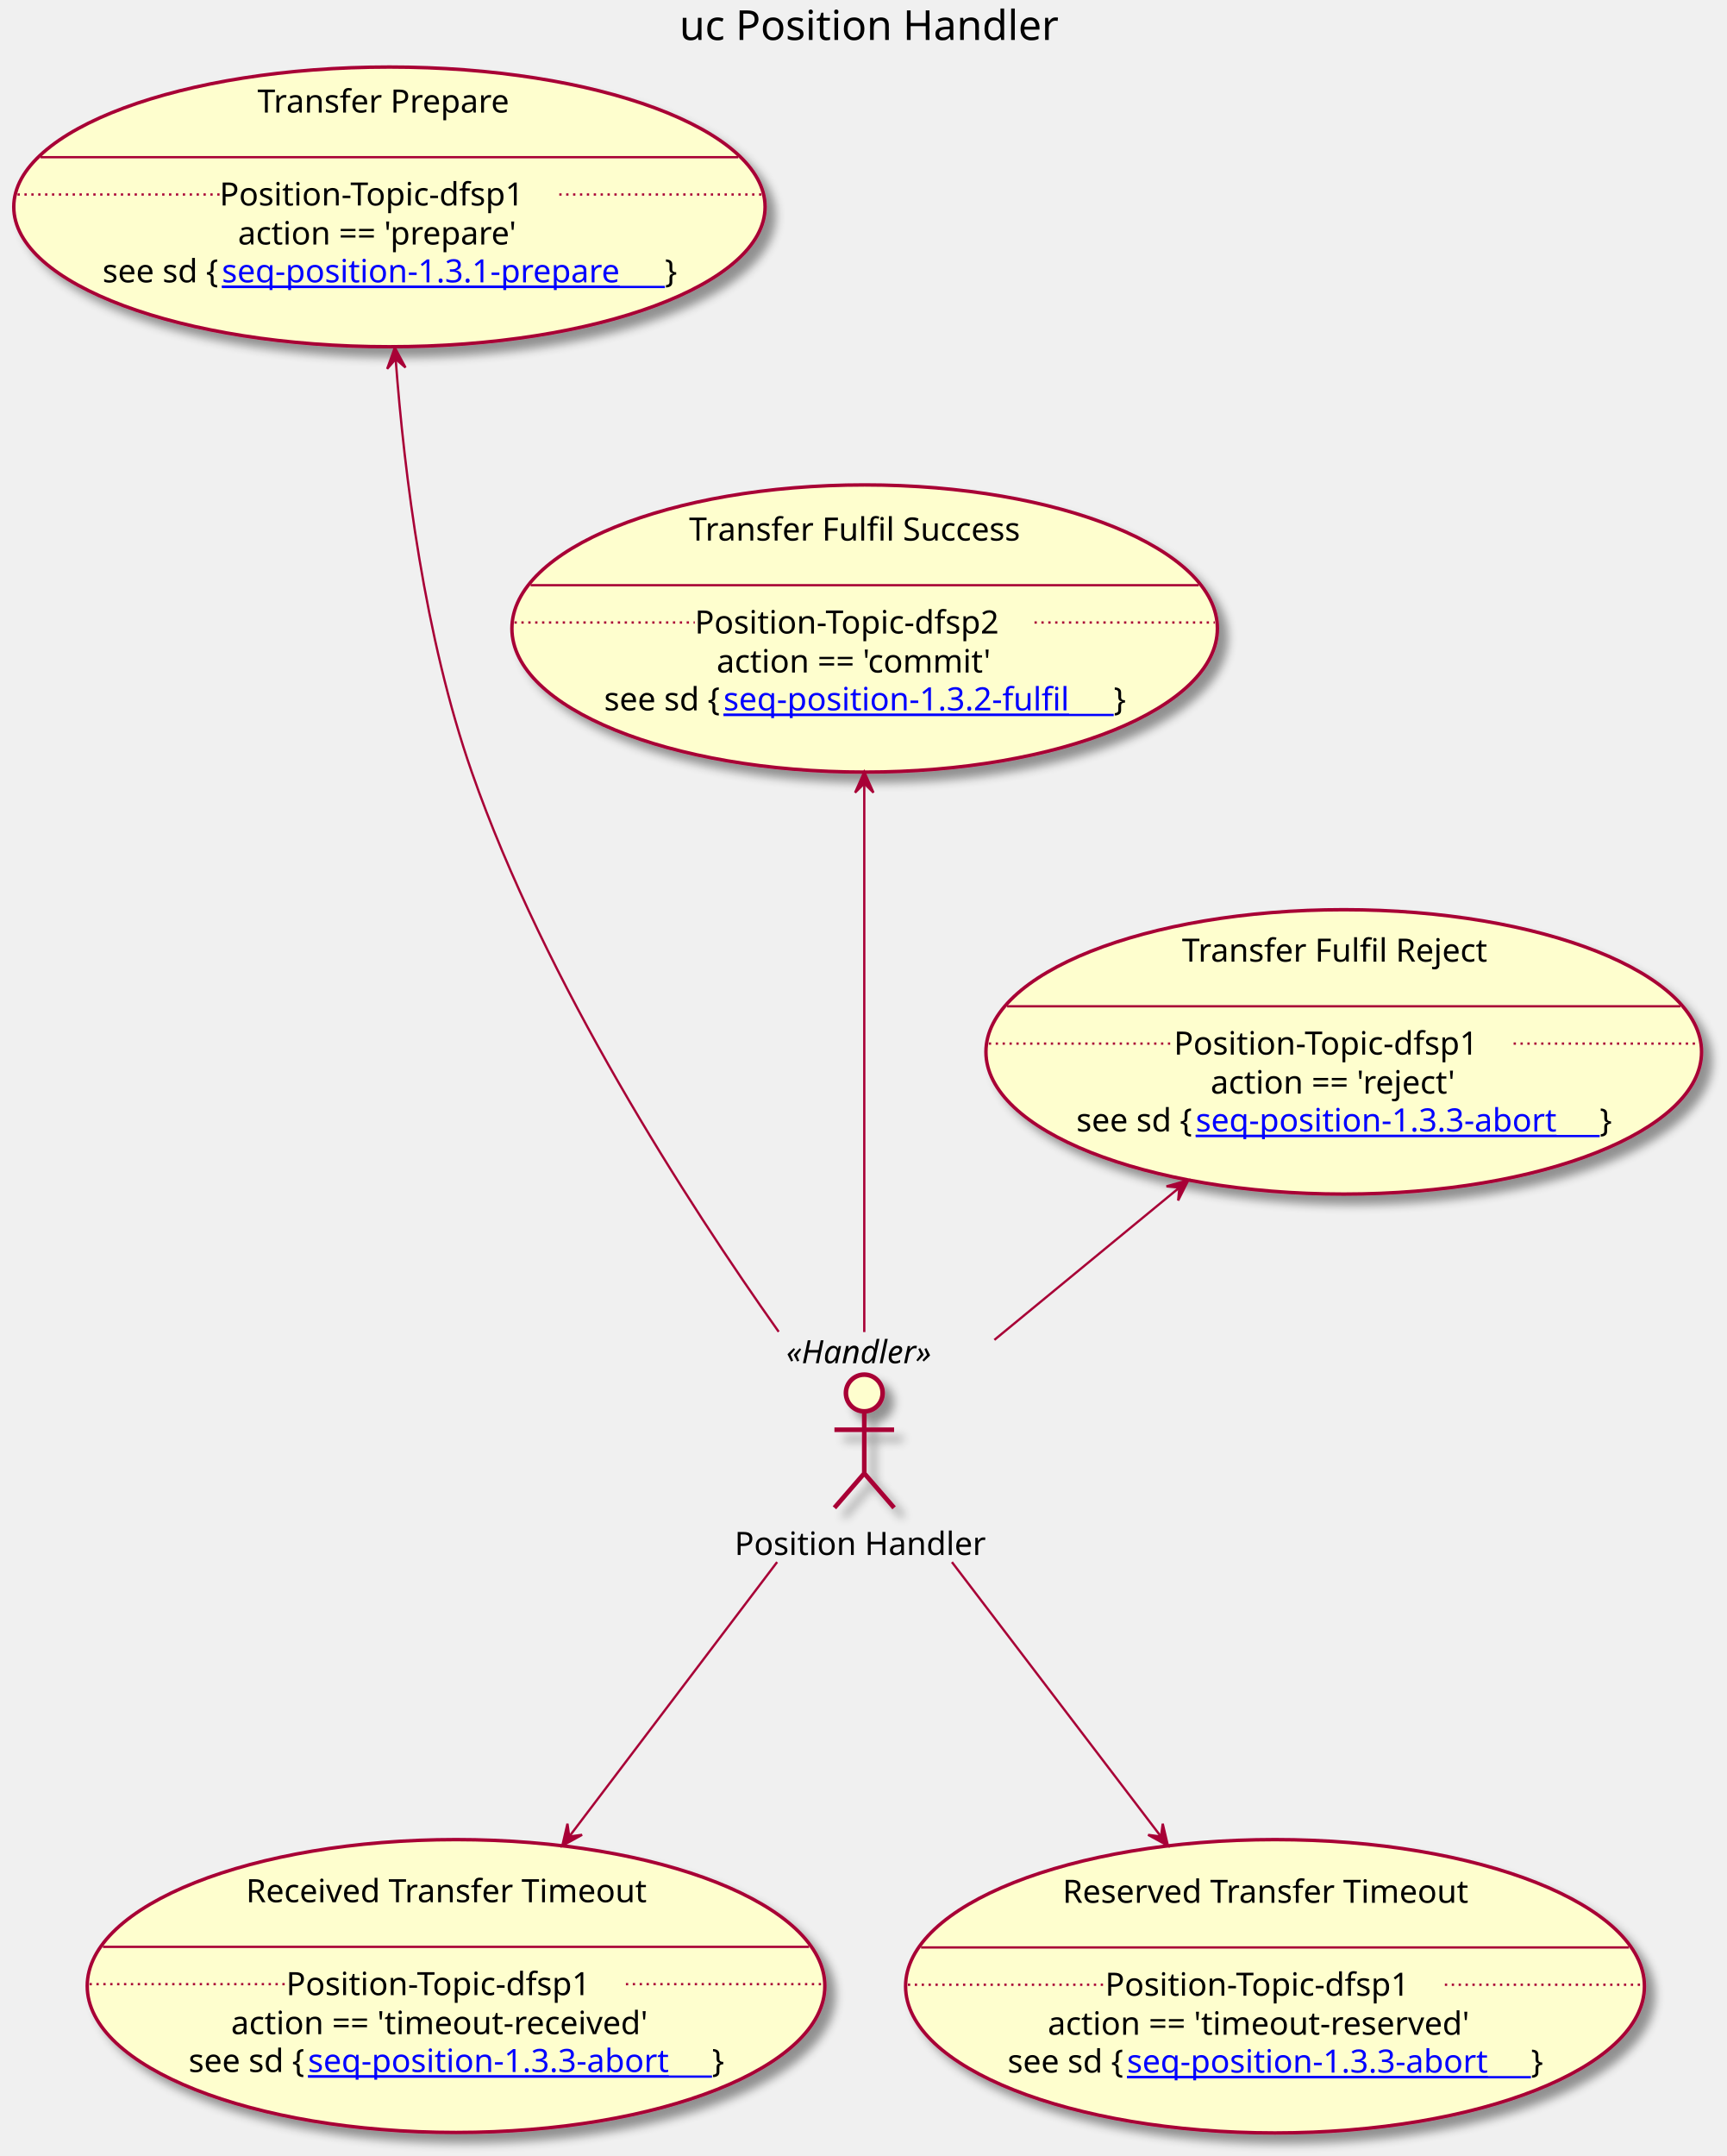
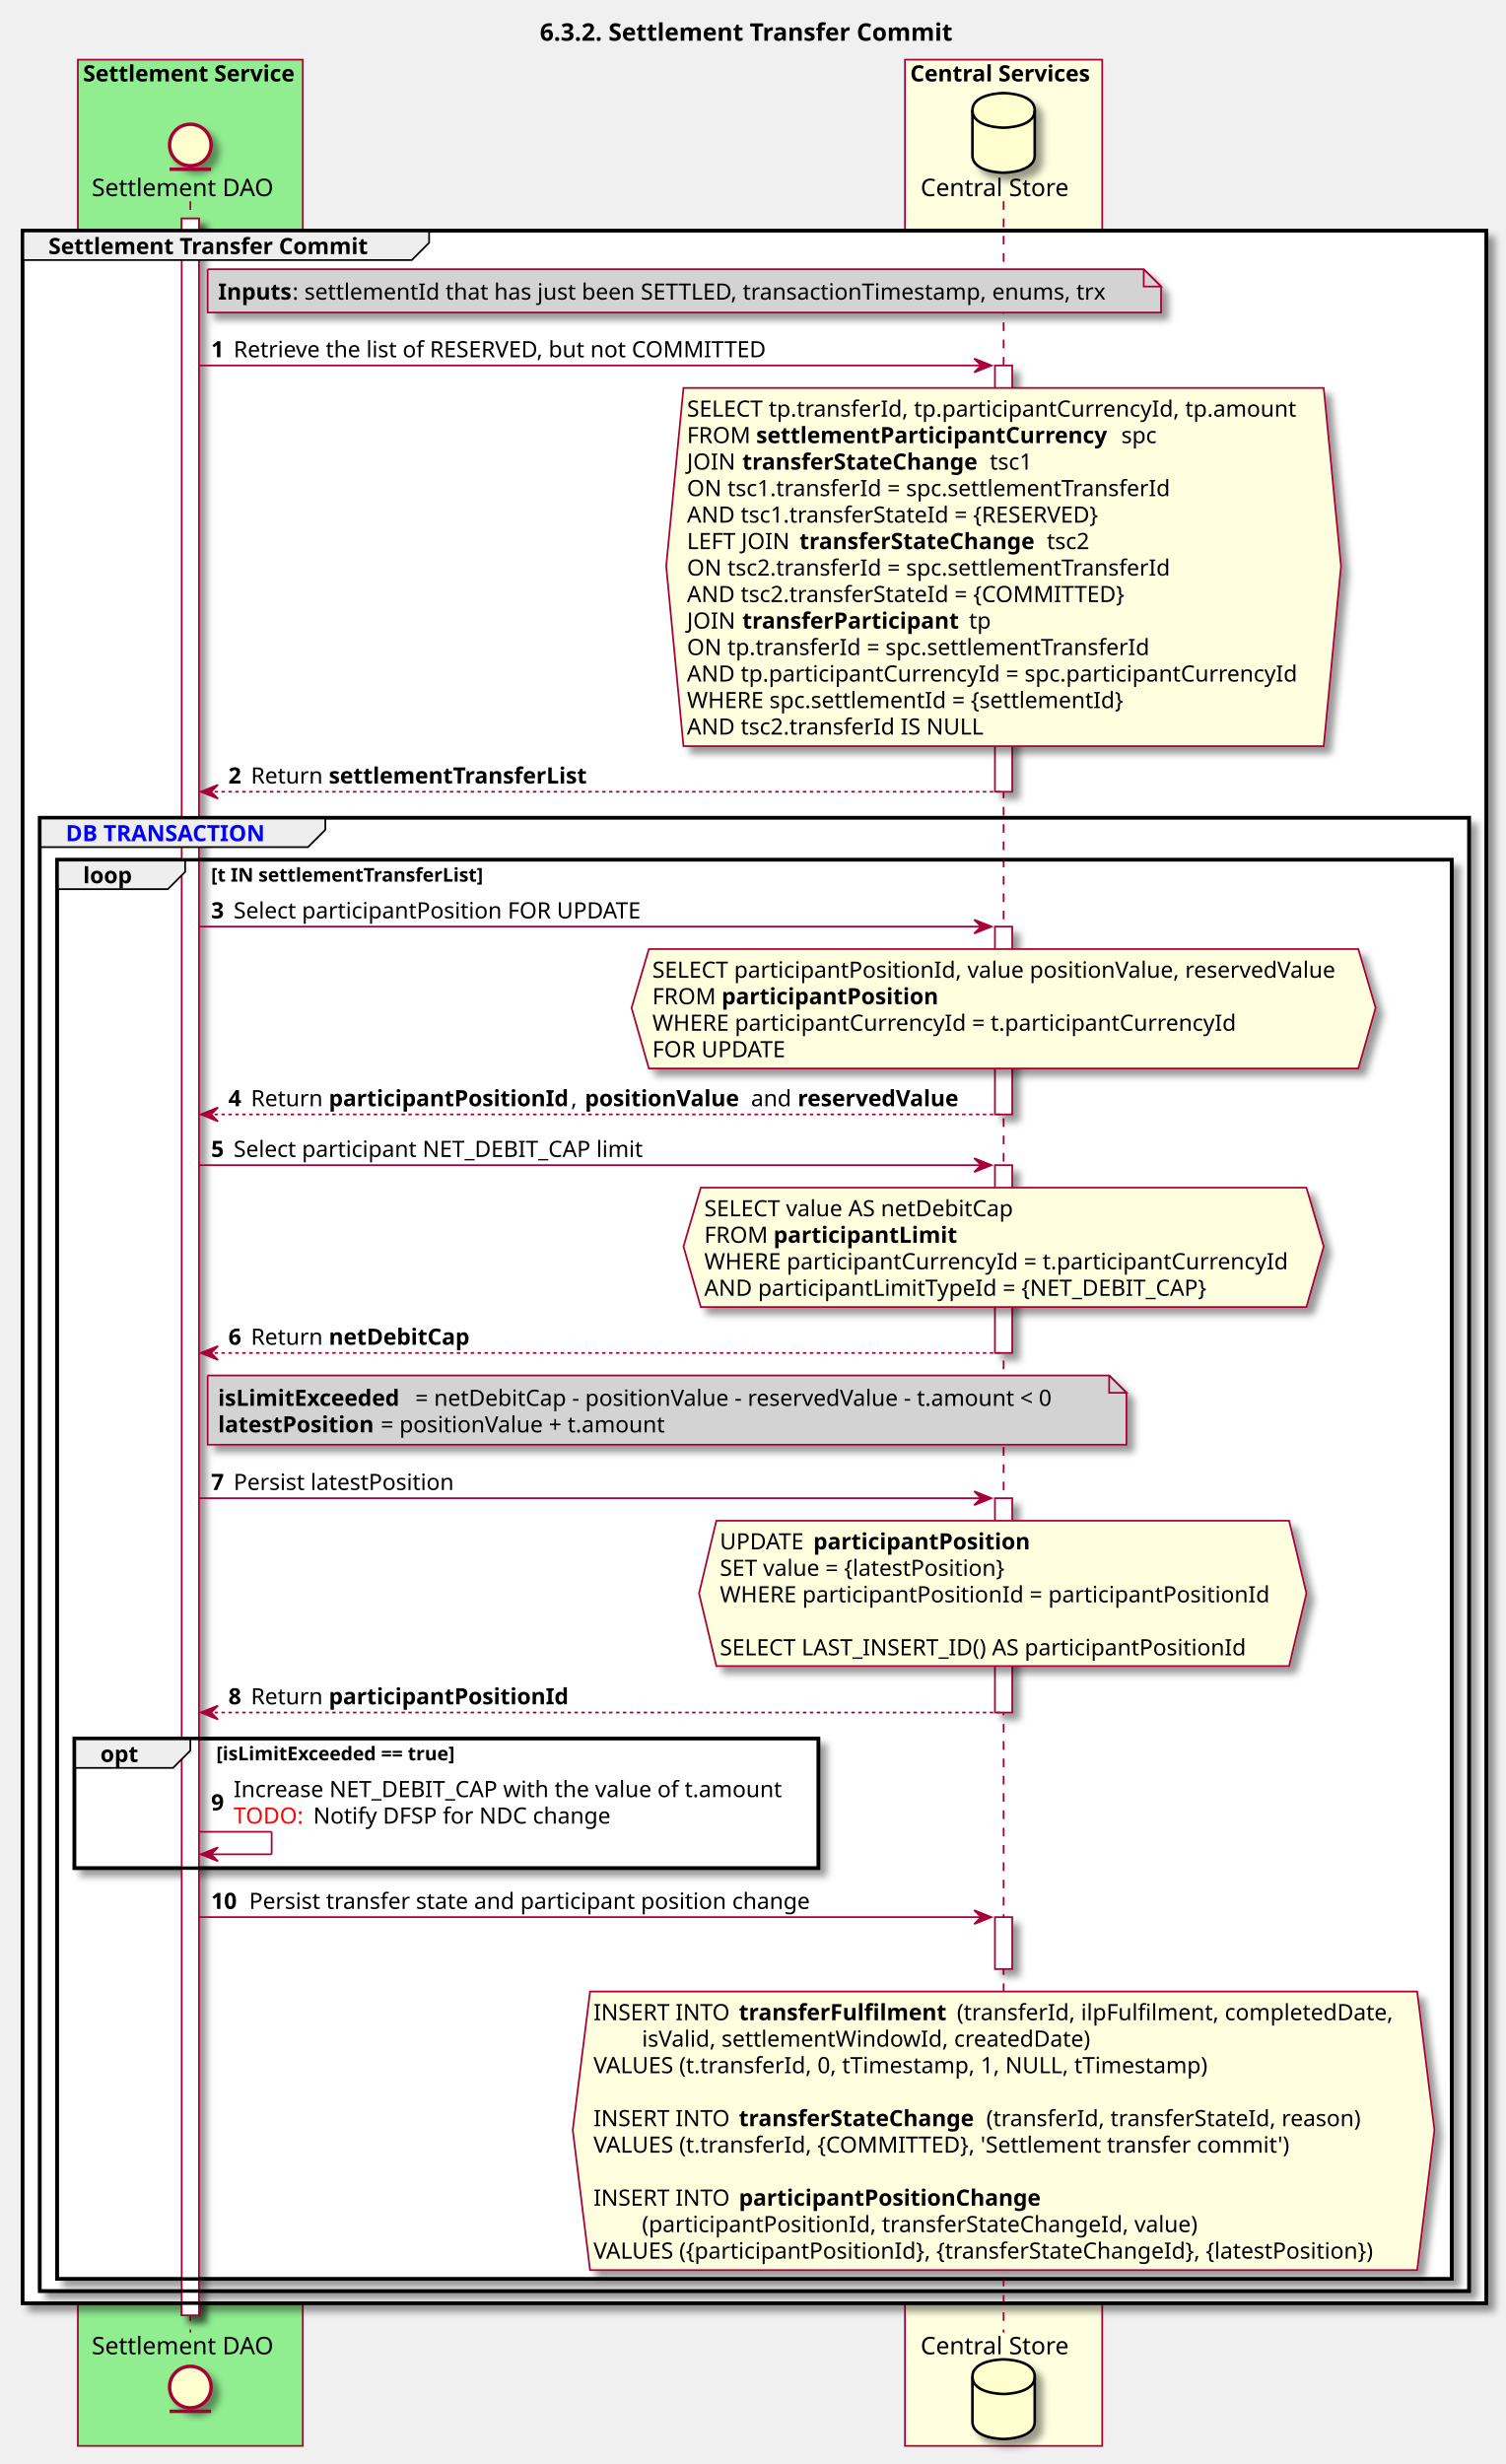
- <svg xmlns="http://www.w3.org/2000/svg" xmlns:xlink="http://www.w3.org/1999/xlink" contentScriptType="application/ecmascript" contentStyleType="text/css" height="939px" preserveAspectRatio="none" style="width:752px;height:939px;" version="1.1" viewBox="0 0 752 939" width="752px" zoomAndPan="magnify">
+ <svg xmlns="http://www.w3.org/2000/svg" contentScriptType="application/ecmascript" contentStyleType="text/css" height="1424px" preserveAspectRatio="none" style="width:870px;height:1424px;" version="1.1" viewBox="0 0 870 1424" width="870px" zoomAndPan="magnify">
  <defs>
-     <filter height="300%" id="fq529vwlxhfi0" width="300%" x="-1" y="-1">
+     <filter height="300%" id="f6wzqtfanmqg4" width="300%" x="-1" y="-1">
      <feGaussianBlur result="blurOut" stdDeviation="2.0" />
      <feColorMatrix in="blurOut" result="blurOut2" type="matrix" values="0 0 0 0 0 0 0 0 0 0 0 0 0 0 0 0 0 0 .4 0" />
      <feOffset dx="4.0" dy="4.0" in="blurOut2" result="blurOut3" />
      <feBlend in="SourceGraphic" in2="blurOut3" mode="normal" />
    </filter>
  </defs>
  <g>
-     <text fill="#000000" font-family="sans-serif" font-size="18" lengthAdjust="spacingAndGlyphs" textLength="168" x="296" y="17.402">uc Position Handler</text>
-     <ellipse cx="376.5" cy="606.688" fill="#FEFECE" filter="url(#fq529vwlxhfi0)" rx="8" ry="8" style="stroke: #A80036; stroke-width: 2.0;" />
-     <path d="M376.5,614.688 L376.5,641.688 M363.5,622.688 L389.5,622.688 M376.5,641.688 L363.5,656.688 M376.5,641.688 L389.5,656.688 " fill="none" filter="url(#fq529vwlxhfi0)" style="stroke: #A80036; stroke-width: 2.0;" />
-     <text fill="#000000" font-family="sans-serif" font-size="14" lengthAdjust="spacingAndGlyphs" textLength="113" x="320" y="677.223">Position Handler</text>
-     <text fill="#000000" font-family="sans-serif" font-size="14" font-style="italic" lengthAdjust="spacingAndGlyphs" textLength="68" x="342.5" y="593.734">«Handler»</text>
-     <ellipse cx="169.644" cy="90.105" fill="#FEFECE" filter="url(#fq529vwlxhfi0)" rx="163.644" ry="60.906" style="stroke: #A80036; stroke-width: 1.5;" />
-     <text fill="#000000" font-family="sans-serif" font-size="14" lengthAdjust="spacingAndGlyphs" textLength="115" x="112.144" y="49.024">Transfer Prepare</text>
-     <text fill="#000000" font-family="sans-serif" font-size="14" lengthAdjust="spacingAndGlyphs" textLength="0" x="171.644" y="65.512" />
-     <line style="stroke: #A80036; stroke-width: 1.0;" x1="17.677" x2="321.61" y1="68.465" y2="68.465" />
-     <text fill="#000000" font-family="sans-serif" font-size="14" lengthAdjust="spacingAndGlyphs" textLength="132" x="103.644" y="106.489">action == 'prepare'</text>
-     <text fill="#000000" font-family="sans-serif" font-size="14" lengthAdjust="spacingAndGlyphs" textLength="52" x="44.644" y="122.977">see sd {</text>
-     <a target="_top" xlink:actuate="onRequest" xlink:href="https://github.com/mojaloop/docs/blob/develop/CentralServices/seq_diagrams/seq-position-1.3.1-prepare.svg" xlink:show="new" xlink:title="https://github.com/mojaloop/docs/blob/develop/CentralServices/seq_diagrams/seq-position-1.3.1-prepare.svg" xlink:type="simple">
-       <text fill="#0000FF" font-family="sans-serif" font-size="14" lengthAdjust="spacingAndGlyphs" text-decoration="underline" textLength="193" x="96.644" y="122.977">seq-position-1.3.1-prepare</text>
-       <line style="stroke: #0000FF; stroke-width: 1.0;" x1="96.644" x2="289.644" y1="124.977" y2="124.977" />
-     </a>
-     <text fill="#000000" font-family="sans-serif" font-size="14" lengthAdjust="spacingAndGlyphs" textLength="5" x="289.644" y="122.977">}</text>
-     <line style="stroke: #A80036; stroke-width: 1.0; stroke-dasharray: 1.0,2.0;" x1="7.644" x2="95.644" y1="84.71" y2="84.71" />
-     <text fill="#000000" font-family="sans-serif" font-size="14" lengthAdjust="spacingAndGlyphs" textLength="148" x="95.644" y="89.501">Position-Topic-dfsp1</text>
-     <line style="stroke: #A80036; stroke-width: 1.0; stroke-dasharray: 1.0,2.0;" x1="243.644" x2="331.644" y1="84.71" y2="84.71" />
-     <ellipse cx="376.663" cy="273.734" fill="#FEFECE" filter="url(#fq529vwlxhfi0)" rx="153.663" ry="62.535" style="stroke: #A80036; stroke-width: 1.5;" />
-     <text fill="#000000" font-family="sans-serif" font-size="14" lengthAdjust="spacingAndGlyphs" textLength="153" x="300.163" y="235.433">Transfer Fulfil Success</text>
-     <text fill="#000000" font-family="sans-serif" font-size="14" lengthAdjust="spacingAndGlyphs" textLength="0" x="378.663" y="251.921" />
-     <line style="stroke: #A80036; stroke-width: 1.0;" x1="231.155" x2="522.171" y1="254.874" y2="254.874" />
-     <text fill="#000000" font-family="sans-serif" font-size="14" lengthAdjust="spacingAndGlyphs" textLength="129" x="312.163" y="292.898">action == 'commit'</text>
-     <text fill="#000000" font-family="sans-serif" font-size="14" lengthAdjust="spacingAndGlyphs" textLength="52" x="263.163" y="309.386">see sd {</text>
-     <a target="_top" xlink:actuate="onRequest" xlink:href="https://github.com/mojaloop/docs/blob/develop/CentralServices/seq_diagrams/seq-position-1.3.2-fulfil.svg" xlink:show="new" xlink:title="https://github.com/mojaloop/docs/blob/develop/CentralServices/seq_diagrams/seq-position-1.3.2-fulfil.svg" xlink:type="simple">
-       <text fill="#0000FF" font-family="sans-serif" font-size="14" lengthAdjust="spacingAndGlyphs" text-decoration="underline" textLength="170" x="315.163" y="309.386">seq-position-1.3.2-fulfil</text>
-       <line style="stroke: #0000FF; stroke-width: 1.0;" x1="315.163" x2="485.163" y1="311.386" y2="311.386" />
-     </a>
-     <text fill="#000000" font-family="sans-serif" font-size="14" lengthAdjust="spacingAndGlyphs" textLength="5" x="485.163" y="309.386">}</text>
-     <line style="stroke: #A80036; stroke-width: 1.0; stroke-dasharray: 1.0,2.0;" x1="224.135" x2="302.663" y1="271.119" y2="271.119" />
-     <text fill="#000000" font-family="sans-serif" font-size="14" lengthAdjust="spacingAndGlyphs" textLength="148" x="302.663" y="275.91">Position-Topic-dfsp2</text>
-     <line style="stroke: #A80036; stroke-width: 1.0; stroke-dasharray: 1.0,2.0;" x1="450.663" x2="529.191" y1="271.119" y2="271.119" />
-     <ellipse cx="585.37" cy="458.127" fill="#FEFECE" filter="url(#fq529vwlxhfi0)" rx="155.87" ry="61.928" style="stroke: #A80036; stroke-width: 1.5;" />
-     <text fill="#000000" font-family="sans-serif" font-size="14" lengthAdjust="spacingAndGlyphs" textLength="141" x="514.87" y="418.828">Transfer Fulfil Reject</text>
-     <text fill="#000000" font-family="sans-serif" font-size="14" lengthAdjust="spacingAndGlyphs" textLength="0" x="587.37" y="435.316" />
-     <line style="stroke: #A80036; stroke-width: 1.0;" x1="438.731" x2="732.01" y1="438.269" y2="438.269" />
-     <text fill="#000000" font-family="sans-serif" font-size="14" lengthAdjust="spacingAndGlyphs" textLength="116" x="527.37" y="476.293">action == 'reject'</text>
-     <text fill="#000000" font-family="sans-serif" font-size="14" lengthAdjust="spacingAndGlyphs" textLength="52" x="468.87" y="492.781">see sd {</text>
-     <a target="_top" xlink:actuate="onRequest" xlink:href="https://github.com/mojaloop/docs/blob/develop/CentralServices/seq_diagrams/seq-position-1.3.3-abort.svg" xlink:show="new" xlink:title="https://github.com/mojaloop/docs/blob/develop/CentralServices/seq_diagrams/seq-position-1.3.3-abort.svg" xlink:type="simple">
-       <text fill="#0000FF" font-family="sans-serif" font-size="14" lengthAdjust="spacingAndGlyphs" text-decoration="underline" textLength="176" x="520.87" y="492.781">seq-position-1.3.3-abort</text>
-       <line style="stroke: #0000FF; stroke-width: 1.0;" x1="520.87" x2="696.87" y1="494.781" y2="494.781" />
-     </a>
-     <text fill="#000000" font-family="sans-serif" font-size="14" lengthAdjust="spacingAndGlyphs" textLength="5" x="696.87" y="492.781">}</text>
-     <line style="stroke: #A80036; stroke-width: 1.0; stroke-dasharray: 1.0,2.0;" x1="430.765" x2="511.37" y1="454.514" y2="454.514" />
-     <text fill="#000000" font-family="sans-serif" font-size="14" lengthAdjust="spacingAndGlyphs" textLength="148" x="511.37" y="459.305">Position-Topic-dfsp1</text>
-     <line style="stroke: #A80036; stroke-width: 1.0; stroke-dasharray: 1.0,2.0;" x1="659.37" x2="739.975" y1="454.514" y2="454.514" />
-     <ellipse cx="198.661" cy="864.974" fill="#FEFECE" filter="url(#fq529vwlxhfi0)" rx="160.661" ry="63.775" style="stroke: #A80036; stroke-width: 1.5;" />
-     <text fill="#000000" font-family="sans-serif" font-size="14" lengthAdjust="spacingAndGlyphs" textLength="183" x="107.161" y="828.47">Received Transfer Timeout</text>
-     <text fill="#000000" font-family="sans-serif" font-size="14" lengthAdjust="spacingAndGlyphs" textLength="0" x="200.661" y="844.958" />
-     <line style="stroke: #A80036; stroke-width: 1.0;" x1="44.857" x2="352.466" y1="847.911" y2="847.911" />
-     <text fill="#000000" font-family="sans-serif" font-size="14" lengthAdjust="spacingAndGlyphs" textLength="196" x="100.661" y="885.934">action == 'timeout-received'</text>
-     <text fill="#000000" font-family="sans-serif" font-size="14" lengthAdjust="spacingAndGlyphs" textLength="52" x="82.161" y="902.423">see sd {</text>
-     <a target="_top" xlink:actuate="onRequest" xlink:href="https://github.com/mojaloop/docs/blob/develop/CentralServices/seq_diagrams/seq-position-1.3.3-abort.svg" xlink:show="new" xlink:title="https://github.com/mojaloop/docs/blob/develop/CentralServices/seq_diagrams/seq-position-1.3.3-abort.svg" xlink:type="simple">
-       <text fill="#0000FF" font-family="sans-serif" font-size="14" lengthAdjust="spacingAndGlyphs" text-decoration="underline" textLength="176" x="134.161" y="902.423">seq-position-1.3.3-abort</text>
-       <line style="stroke: #0000FF; stroke-width: 1.0;" x1="134.161" x2="310.161" y1="904.423" y2="904.423" />
-     </a>
-     <text fill="#000000" font-family="sans-serif" font-size="14" lengthAdjust="spacingAndGlyphs" textLength="5" x="310.161" y="902.423">}</text>
-     <line style="stroke: #A80036; stroke-width: 1.0; stroke-dasharray: 1.0,2.0;" x1="39.013" x2="124.661" y1="864.155" y2="864.155" />
-     <text fill="#000000" font-family="sans-serif" font-size="14" lengthAdjust="spacingAndGlyphs" textLength="148" x="124.661" y="868.946">Position-Topic-dfsp1</text>
-     <line style="stroke: #A80036; stroke-width: 1.0; stroke-dasharray: 1.0,2.0;" x1="272.661" x2="358.309" y1="864.155" y2="864.155" />
-     <ellipse cx="555.426" cy="865.076" fill="#FEFECE" filter="url(#fq529vwlxhfi0)" rx="160.926" ry="63.876" style="stroke: #A80036; stroke-width: 1.5;" />
-     <text fill="#000000" font-family="sans-serif" font-size="14" lengthAdjust="spacingAndGlyphs" textLength="185" x="462.926" y="828.723">Reserved Transfer Timeout</text>
-     <text fill="#000000" font-family="sans-serif" font-size="14" lengthAdjust="spacingAndGlyphs" textLength="0" x="557.426" y="845.211" />
-     <line style="stroke: #A80036; stroke-width: 1.0;" x1="401.243" x2="709.609" y1="848.164" y2="848.164" />
-     <text fill="#000000" font-family="sans-serif" font-size="14" lengthAdjust="spacingAndGlyphs" textLength="198" x="456.426" y="886.188">action == 'timeout-reserved'</text>
-     <text fill="#000000" font-family="sans-serif" font-size="14" lengthAdjust="spacingAndGlyphs" textLength="52" x="438.926" y="902.676">see sd {</text>
-     <a target="_top" xlink:actuate="onRequest" xlink:href="https://github.com/mojaloop/docs/blob/develop/CentralServices/seq_diagrams/seq-position-1.3.3-abort.svg" xlink:show="new" xlink:title="https://github.com/mojaloop/docs/blob/develop/CentralServices/seq_diagrams/seq-position-1.3.3-abort.svg" xlink:type="simple">
-       <text fill="#0000FF" font-family="sans-serif" font-size="14" lengthAdjust="spacingAndGlyphs" text-decoration="underline" textLength="176" x="490.926" y="902.676">seq-position-1.3.3-abort</text>
-       <line style="stroke: #0000FF; stroke-width: 1.0;" x1="490.926" x2="666.926" y1="904.676" y2="904.676" />
-     </a>
-     <text fill="#000000" font-family="sans-serif" font-size="14" lengthAdjust="spacingAndGlyphs" textLength="5" x="666.926" y="902.676">}</text>
-     <line style="stroke: #A80036; stroke-width: 1.0; stroke-dasharray: 1.0,2.0;" x1="395.509" x2="481.426" y1="864.408" y2="864.408" />
-     <text fill="#000000" font-family="sans-serif" font-size="14" lengthAdjust="spacingAndGlyphs" textLength="148" x="481.426" y="869.199">Position-Topic-dfsp1</text>
-     <line style="stroke: #A80036; stroke-width: 1.0; stroke-dasharray: 1.0,2.0;" x1="629.426" x2="715.343" y1="864.408" y2="864.408" />
-     <path d="M172.369,156.507 C176.168,206.968 184.996,277.5 205.5,336.199 C237.629,428.178 299.378,523.724 339.219,580.029 " fill="none" id="PREPARE-POS_HANDLER" style="stroke: #A80036; stroke-width: 1.0;" />
-     <polygon fill="#A80036" points="171.995,151.381,168.66,160.648,172.359,156.367,176.639,160.066,171.995,151.381" style="stroke: #A80036; stroke-width: 1.0;" />
-     <path d="M376.5,341.569 C376.5,411.185 376.5,517.846 376.5,580.146 " fill="none" id="FULFIL-POS_HANDLER" style="stroke: #A80036; stroke-width: 1.0;" />
-     <polygon fill="#A80036" points="376.5,336.205,372.5,345.205,376.5,341.205,380.5,345.205,376.5,336.205" style="stroke: #A80036; stroke-width: 1.0;" />
-     <path d="M513.781,517.221 C487.443,538.897 458.013,563.117 433.178,583.555 " fill="none" id="REJECT-POS_HANDLER" style="stroke: #A80036; stroke-width: 1.0;" />
-     <polygon fill="#A80036" points="517.644,514.043,508.153,516.673,513.783,517.22,513.236,522.85,517.644,514.043" style="stroke: #A80036; stroke-width: 1.0;" />
-     <path d="M338.533,680.324 C312.131,715.18 276.68,761.984 248.054,799.776 " fill="none" id="POS_HANDLER-TIMEOUT_RECEIVED" style="stroke: #A80036; stroke-width: 1.0;" />
-     <polygon fill="#A80036" points="244.953,803.87,253.576,799.111,247.972,799.885,247.199,794.281,244.953,803.87" style="stroke: #A80036; stroke-width: 1.0;" />
-     <path d="M414.68,680.324 C441.23,715.18 476.88,761.984 505.667,799.776 " fill="none" id="POS_HANDLER-TIMEOUT_RESERVED" style="stroke: #A80036; stroke-width: 1.0;" />
-     <polygon fill="#A80036" points="508.786,803.87,506.514,794.287,505.756,799.893,500.15,799.135,508.786,803.87" style="stroke: #A80036; stroke-width: 1.0;" />
+     <text fill="#000000" font-family="sans-serif" font-size="14" font-weight="bold" lengthAdjust="spacingAndGlyphs" textLength="248" x="312" y="23.535">6.3.2. Settlement Transfer Commit</text>
+     <rect fill="#90EE90" height="1379.057" style="stroke: #A80036; stroke-width: 1.0;" width="130" x="45" y="34.488" />
+     <text fill="#000000" font-family="sans-serif" font-size="13" font-weight="bold" lengthAdjust="spacingAndGlyphs" textLength="124" x="48" y="47.057">Settlement Service</text>
+     <rect fill="#FFFFE0" height="1379.057" style="stroke: #A80036; stroke-width: 1.0;" width="114" x="523" y="34.488" />
+     <text fill="#000000" font-family="sans-serif" font-size="13" font-weight="bold" lengthAdjust="spacingAndGlyphs" textLength="108" x="526" y="47.057">Central Services</text>
+     <rect fill="#FFFFFF" filter="url(#f6wzqtfanmqg4)" height="1211.77" style="stroke: #A80036; stroke-width: 1.0;" width="10" x="105" y="126.287" />
+     <rect fill="#FFFFFF" filter="url(#f6wzqtfanmqg4)" height="246.348" style="stroke: #A80036; stroke-width: 1.0;" width="10" x="575" y="211.219" />
+     <rect fill="#FFFFFF" filter="url(#f6wzqtfanmqg4)" height="108.553" style="stroke: #A80036; stroke-width: 1.0;" width="10" x="575" y="535.498" />
+     <rect fill="#FFFFFF" filter="url(#f6wzqtfanmqg4)" height="108.553" style="stroke: #A80036; stroke-width: 1.0;" width="10" x="575" y="673.361" />
+     <rect fill="#FFFFFF" filter="url(#f6wzqtfanmqg4)" height="123.863" style="stroke: #A80036; stroke-width: 1.0;" width="10" x="575" y="865.846" />
+     <rect fill="#FFFFFF" filter="url(#f6wzqtfanmqg4)" height="30" style="stroke: #A80036; stroke-width: 1.0;" width="10" x="575" y="1107.951" />
+     <rect fill="#FFFFFF" filter="url(#f6wzqtfanmqg4)" height="1197.77" style="stroke: #000000; stroke-width: 2.0;" width="846" x="13" y="133.287" />
+     <rect fill="#FFFFFF" filter="url(#f6wzqtfanmqg4)" height="851.49" style="stroke: #000000; stroke-width: 2.0;" width="826" x="23" y="472.566" />
+     <rect fill="#FFFFFF" filter="url(#f6wzqtfanmqg4)" height="820.18" style="stroke: #000000; stroke-width: 2.0;" width="806" x="33" y="496.877" />
+     <rect fill="#FFFFFF" filter="url(#f6wzqtfanmqg4)" height="74.932" style="stroke: #000000; stroke-width: 2.0;" width="430" x="43" y="1004.709" />
+     <line style="stroke: #A80036; stroke-width: 1.0; stroke-dasharray: 5.0,5.0;" x1="110" x2="110" y1="116.287" y2="1348.057" />
+     <line style="stroke: #A80036; stroke-width: 1.0; stroke-dasharray: 5.0,5.0;" x1="580" x2="580" y1="116.287" y2="1348.057" />
+     <text fill="#000000" font-family="sans-serif" font-size="14" lengthAdjust="spacingAndGlyphs" textLength="108" x="53" y="113.334">Settlement DAO</text>
+     <ellipse cx="110" cy="83.799" fill="#FEFECE" filter="url(#f6wzqtfanmqg4)" rx="12" ry="12" style="stroke: #A80036; stroke-width: 2.0;" />
+     <line style="stroke: #A80036; stroke-width: 2.0;" x1="98" x2="122" y1="97.799" y2="97.799" />
+     <text fill="#000000" font-family="sans-serif" font-size="14" lengthAdjust="spacingAndGlyphs" textLength="108" x="53" y="1360.592">Settlement DAO</text>
+     <ellipse cx="110" cy="1379.545" fill="#FEFECE" filter="url(#f6wzqtfanmqg4)" rx="12" ry="12" style="stroke: #A80036; stroke-width: 2.0;" />
+     <line style="stroke: #A80036; stroke-width: 2.0;" x1="98" x2="122" y1="1393.545" y2="1393.545" />
+     <text fill="#000000" font-family="sans-serif" font-size="14" lengthAdjust="spacingAndGlyphs" textLength="90" x="532" y="113.334">Central Store</text>
+     <path d="M562,63.799 C562,53.799 580,53.799 580,53.799 C580,53.799 598,53.799 598,63.799 L598,89.799 C598,99.799 580,99.799 580,99.799 C580,99.799 562,99.799 562,89.799 L562,63.799 " fill="#FEFECE" filter="url(#f6wzqtfanmqg4)" style="stroke: #000000; stroke-width: 1.5;" />
+     <path d="M562,63.799 C562,73.799 580,73.799 580,73.799 C580,73.799 598,73.799 598,63.799 " fill="none" style="stroke: #000000; stroke-width: 1.5;" />
+     <text fill="#000000" font-family="sans-serif" font-size="14" lengthAdjust="spacingAndGlyphs" textLength="90" x="532" y="1360.592">Central Store</text>
+     <path d="M562,1373.545 C562,1363.545 580,1363.545 580,1363.545 C580,1363.545 598,1363.545 598,1373.545 L598,1399.545 C598,1409.545 580,1409.545 580,1409.545 C580,1409.545 562,1409.545 562,1399.545 L562,1373.545 " fill="#FEFECE" filter="url(#f6wzqtfanmqg4)" style="stroke: #000000; stroke-width: 1.5;" />
+     <path d="M562,1373.545 C562,1383.545 580,1383.545 580,1383.545 C580,1383.545 598,1383.545 598,1373.545 " fill="none" style="stroke: #000000; stroke-width: 1.5;" />
+     <rect fill="#FFFFFF" filter="url(#f6wzqtfanmqg4)" height="1211.77" style="stroke: #A80036; stroke-width: 1.0;" width="10" x="105" y="126.287" />
+     <rect fill="#FFFFFF" filter="url(#f6wzqtfanmqg4)" height="246.348" style="stroke: #A80036; stroke-width: 1.0;" width="10" x="575" y="211.219" />
+     <rect fill="#FFFFFF" filter="url(#f6wzqtfanmqg4)" height="108.553" style="stroke: #A80036; stroke-width: 1.0;" width="10" x="575" y="535.498" />
+     <rect fill="#FFFFFF" filter="url(#f6wzqtfanmqg4)" height="108.553" style="stroke: #A80036; stroke-width: 1.0;" width="10" x="575" y="673.361" />
+     <rect fill="#FFFFFF" filter="url(#f6wzqtfanmqg4)" height="123.863" style="stroke: #A80036; stroke-width: 1.0;" width="10" x="575" y="865.846" />
+     <rect fill="#FFFFFF" filter="url(#f6wzqtfanmqg4)" height="30" style="stroke: #A80036; stroke-width: 1.0;" width="10" x="575" y="1107.951" />
+     <path d="M13,133.287 L248,133.287 L248,140.287 L238,150.287 L13,150.287 L13,133.287 " fill="#EEEEEE" style="stroke: #000000; stroke-width: 1.0;" />
+     <rect fill="none" height="1197.77" style="stroke: #000000; stroke-width: 2.0;" width="846" x="13" y="133.287" />
+     <text fill="#000000" font-family="sans-serif" font-size="13" font-weight="bold" lengthAdjust="spacingAndGlyphs" textLength="190" x="28" y="146.856">Settlement Transfer Commit</text>
+     <path d="M120,155.598 L120,180.598 L671,180.598 L671,165.598 L661,155.598 L120,155.598 " fill="#D3D3D3" filter="url(#f6wzqtfanmqg4)" style="stroke: #A80036; stroke-width: 1.0;" />
+     <path d="M661,155.598 L661,165.598 L671,165.598 L661,155.598 " fill="#D3D3D3" style="stroke: #A80036; stroke-width: 1.0;" />
+     <text fill="#000000" font-family="sans-serif" font-size="13" font-weight="bold" lengthAdjust="spacingAndGlyphs" textLength="43" x="126" y="173.166">Inputs</text>
+     <text fill="#000000" font-family="sans-serif" font-size="13" lengthAdjust="spacingAndGlyphs" textLength="487" x="169" y="173.166">: settlementId that has just been SETTLED, transactionTimestamp, enums, trx</text>
+     <polygon fill="#A80036" points="563,207.219,573,211.219,563,215.219,567,211.219" style="stroke: #A80036; stroke-width: 1.0;" />
+     <line style="stroke: #A80036; stroke-width: 1.0;" x1="115" x2="569" y1="211.219" y2="211.219" />
+     <text fill="#000000" font-family="sans-serif" font-size="13" font-weight="bold" lengthAdjust="spacingAndGlyphs" textLength="9" x="122" y="206.477">1</text>
+     <text fill="#000000" font-family="sans-serif" font-size="13" lengthAdjust="spacingAndGlyphs" textLength="317" x="135" y="206.477">Retrieve the list of RESERVED, but not COMMITTED</text>
+     <polygon fill="#FFFFE0" filter="url(#f6wzqtfanmqg4)" points="395,224.219,765,224.219,775,327.219,765,431.219,395,431.219,385,327.219,395,224.219" style="stroke: #A80036; stroke-width: 1.0;" />
+     <text fill="#000000" font-family="sans-serif" font-size="13" lengthAdjust="spacingAndGlyphs" textLength="361" x="397" y="240.787">SELECT tp.transferId, tp.participantCurrencyId, tp.amount</text>
+     <text fill="#000000" font-family="sans-serif" font-size="13" lengthAdjust="spacingAndGlyphs" textLength="36" x="397" y="256.098">FROM</text>
+     <text fill="#000000" font-family="sans-serif" font-size="13" font-weight="bold" lengthAdjust="spacingAndGlyphs" textLength="207" x="437" y="256.098">settlementParticipantCurrency</text>
+     <text fill="#000000" font-family="sans-serif" font-size="13" lengthAdjust="spacingAndGlyphs" textLength="22" x="648" y="256.098">spc</text>
+     <text fill="#000000" font-family="sans-serif" font-size="13" lengthAdjust="spacingAndGlyphs" textLength="28" x="397" y="271.408">JOIN</text>
+     <text fill="#000000" font-family="sans-serif" font-size="13" font-weight="bold" lengthAdjust="spacingAndGlyphs" textLength="139" x="429" y="271.408">transferStateChange</text>
+     <text fill="#000000" font-family="sans-serif" font-size="13" lengthAdjust="spacingAndGlyphs" textLength="27" x="572" y="271.408">tsc1</text>
+     <text fill="#000000" font-family="sans-serif" font-size="13" lengthAdjust="spacingAndGlyphs" textLength="291" x="397" y="286.719">ON tsc1.transferId = spc.settlementTransferId</text>
+     <text fill="#000000" font-family="sans-serif" font-size="13" lengthAdjust="spacingAndGlyphs" textLength="244" x="397" y="302.029">AND tsc1.transferStateId = {RESERVED}</text>
+     <text fill="#000000" font-family="sans-serif" font-size="13" lengthAdjust="spacingAndGlyphs" textLength="61" x="397" y="317.34">LEFT JOIN</text>
+     <text fill="#000000" font-family="sans-serif" font-size="13" font-weight="bold" lengthAdjust="spacingAndGlyphs" textLength="139" x="462" y="317.34">transferStateChange</text>
+     <text fill="#000000" font-family="sans-serif" font-size="13" lengthAdjust="spacingAndGlyphs" textLength="27" x="605" y="317.34">tsc2</text>
+     <text fill="#000000" font-family="sans-serif" font-size="13" lengthAdjust="spacingAndGlyphs" textLength="291" x="397" y="332.65">ON tsc2.transferId = spc.settlementTransferId</text>
+     <text fill="#000000" font-family="sans-serif" font-size="13" lengthAdjust="spacingAndGlyphs" textLength="260" x="397" y="347.961">AND tsc2.transferStateId = {COMMITTED}</text>
+     <text fill="#000000" font-family="sans-serif" font-size="13" lengthAdjust="spacingAndGlyphs" textLength="28" x="397" y="363.272">JOIN</text>
+     <text fill="#000000" font-family="sans-serif" font-size="13" font-weight="bold" lengthAdjust="spacingAndGlyphs" textLength="127" x="429" y="363.272">transferParticipant</text>
+     <text fill="#000000" font-family="sans-serif" font-size="13" lengthAdjust="spacingAndGlyphs" textLength="13" x="560" y="363.272">tp</text>
+     <text fill="#000000" font-family="sans-serif" font-size="13" lengthAdjust="spacingAndGlyphs" textLength="277" x="397" y="378.582">ON tp.transferId = spc.settlementTransferId</text>
+     <text fill="#000000" font-family="sans-serif" font-size="13" lengthAdjust="spacingAndGlyphs" textLength="366" x="397" y="393.893">AND tp.participantCurrencyId = spc.participantCurrencyId</text>
+     <text fill="#000000" font-family="sans-serif" font-size="13" lengthAdjust="spacingAndGlyphs" textLength="257" x="397" y="409.203">WHERE spc.settlementId = {settlementId}</text>
+     <text fill="#000000" font-family="sans-serif" font-size="13" lengthAdjust="spacingAndGlyphs" textLength="177" x="397" y="424.514">AND tsc2.transferId IS NULL</text>
+     <polygon fill="#A80036" points="126,453.566,116,457.566,126,461.566,122,457.566" style="stroke: #A80036; stroke-width: 1.0;" />
+     <line style="stroke: #A80036; stroke-width: 1.0; stroke-dasharray: 2.0,2.0;" x1="120" x2="579" y1="457.566" y2="457.566" />
+     <text fill="#000000" font-family="sans-serif" font-size="13" font-weight="bold" lengthAdjust="spacingAndGlyphs" textLength="9" x="132" y="452.824">2</text>
+     <text fill="#000000" font-family="sans-serif" font-size="13" lengthAdjust="spacingAndGlyphs" textLength="41" x="145" y="452.824">Return</text>
+     <text fill="#000000" font-family="sans-serif" font-size="13" font-weight="bold" lengthAdjust="spacingAndGlyphs" textLength="154" x="190" y="452.824">settlementTransferList</text>
+     <path d="M23,472.566 L188,472.566 L188,479.566 L178,489.566 L23,489.566 L23,472.566 " fill="#EEEEEE" style="stroke: #000000; stroke-width: 1.0;" />
+     <rect fill="none" height="851.49" style="stroke: #000000; stroke-width: 2.0;" width="826" x="23" y="472.566" />
+     <text fill="#0000FF" font-family="sans-serif" font-size="13" font-weight="bold" lengthAdjust="spacingAndGlyphs" textLength="120" x="38" y="486.135">DB TRANSACTION</text>
+     <path d="M33,496.877 L107,496.877 L107,503.877 L97,513.877 L33,513.877 L33,496.877 " fill="#EEEEEE" style="stroke: #000000; stroke-width: 1.0;" />
+     <rect fill="none" height="820.18" style="stroke: #000000; stroke-width: 2.0;" width="806" x="33" y="496.877" />
+     <text fill="#000000" font-family="sans-serif" font-size="13" font-weight="bold" lengthAdjust="spacingAndGlyphs" textLength="29" x="48" y="510.445">loop</text>
+     <text fill="#000000" font-family="sans-serif" font-size="11" font-weight="bold" lengthAdjust="spacingAndGlyphs" textLength="158" x="122" y="509.512">[t IN settlementTransferList]</text>
+     <polygon fill="#A80036" points="563,531.498,573,535.498,563,539.498,567,535.498" style="stroke: #A80036; stroke-width: 1.0;" />
+     <line style="stroke: #A80036; stroke-width: 1.0;" x1="115" x2="569" y1="535.498" y2="535.498" />
+     <text fill="#000000" font-family="sans-serif" font-size="13" font-weight="bold" lengthAdjust="spacingAndGlyphs" textLength="9" x="122" y="530.756">3</text>
+     <text fill="#000000" font-family="sans-serif" font-size="13" lengthAdjust="spacingAndGlyphs" textLength="243" x="135" y="530.756">Select participantPosition FOR UPDATE</text>
+     <polygon fill="#FFFFE0" filter="url(#f6wzqtfanmqg4)" points="375,548.498,785,548.498,795,582.498,785,617.498,375,617.498,365,582.498,375,548.498" style="stroke: #A80036; stroke-width: 1.0;" />
+     <text fill="#000000" font-family="sans-serif" font-size="13" lengthAdjust="spacingAndGlyphs" textLength="406" x="377" y="565.066">SELECT participantPositionId, value positionValue, reservedValue</text>
+     <text fill="#000000" font-family="sans-serif" font-size="13" lengthAdjust="spacingAndGlyphs" textLength="36" x="377" y="580.377">FROM</text>
+     <text fill="#000000" font-family="sans-serif" font-size="13" font-weight="bold" lengthAdjust="spacingAndGlyphs" textLength="127" x="417" y="580.377">participantPosition</text>
+     <text fill="#000000" font-family="sans-serif" font-size="13" lengthAdjust="spacingAndGlyphs" textLength="346" x="377" y="595.688">WHERE participantCurrencyId = t.participantCurrencyId</text>
+     <text fill="#000000" font-family="sans-serif" font-size="13" lengthAdjust="spacingAndGlyphs" textLength="79" x="377" y="610.998">FOR UPDATE</text>
+     <polygon fill="#A80036" points="126,640.051,116,644.051,126,648.051,122,644.051" style="stroke: #A80036; stroke-width: 1.0;" />
+     <line style="stroke: #A80036; stroke-width: 1.0; stroke-dasharray: 2.0,2.0;" x1="120" x2="579" y1="644.051" y2="644.051" />
+     <text fill="#000000" font-family="sans-serif" font-size="13" font-weight="bold" lengthAdjust="spacingAndGlyphs" textLength="9" x="132" y="639.309">4</text>
+     <text fill="#000000" font-family="sans-serif" font-size="13" lengthAdjust="spacingAndGlyphs" textLength="41" x="145" y="639.309">Return</text>
+     <text fill="#000000" font-family="sans-serif" font-size="13" font-weight="bold" lengthAdjust="spacingAndGlyphs" textLength="140" x="190" y="639.309">participantPositionId</text>
+     <text fill="#000000" font-family="sans-serif" font-size="13" lengthAdjust="spacingAndGlyphs" textLength="4" x="330" y="639.309">,</text>
+     <text fill="#000000" font-family="sans-serif" font-size="13" font-weight="bold" lengthAdjust="spacingAndGlyphs" textLength="92" x="338" y="639.309">positionValue</text>
+     <text fill="#000000" font-family="sans-serif" font-size="13" lengthAdjust="spacingAndGlyphs" textLength="23" x="434" y="639.309">and</text>
+     <text fill="#000000" font-family="sans-serif" font-size="13" font-weight="bold" lengthAdjust="spacingAndGlyphs" textLength="98" x="461" y="639.309">reservedValue</text>
+     <polygon fill="#A80036" points="563,669.361,573,673.361,563,677.361,567,673.361" style="stroke: #A80036; stroke-width: 1.0;" />
+     <line style="stroke: #A80036; stroke-width: 1.0;" x1="115" x2="569" y1="673.361" y2="673.361" />
+     <text fill="#000000" font-family="sans-serif" font-size="13" font-weight="bold" lengthAdjust="spacingAndGlyphs" textLength="9" x="122" y="668.619">5</text>
+     <text fill="#000000" font-family="sans-serif" font-size="13" lengthAdjust="spacingAndGlyphs" textLength="246" x="135" y="668.619">Select participant NET_DEBIT_CAP limit</text>
+     <polygon fill="#FFFFE0" filter="url(#f6wzqtfanmqg4)" points="405,686.361,755,686.361,765,720.361,755,755.361,405,755.361,395,720.361,405,686.361" style="stroke: #A80036; stroke-width: 1.0;" />
+     <text fill="#000000" font-family="sans-serif" font-size="13" lengthAdjust="spacingAndGlyphs" textLength="184" x="407" y="702.93">SELECT value AS netDebitCap</text>
+     <text fill="#000000" font-family="sans-serif" font-size="13" lengthAdjust="spacingAndGlyphs" textLength="36" x="407" y="718.24">FROM</text>
+     <text fill="#000000" font-family="sans-serif" font-size="13" font-weight="bold" lengthAdjust="spacingAndGlyphs" textLength="108" x="447" y="718.24">participantLimit</text>
+     <text fill="#000000" font-family="sans-serif" font-size="13" lengthAdjust="spacingAndGlyphs" textLength="346" x="407" y="733.551">WHERE participantCurrencyId = t.participantCurrencyId</text>
+     <text fill="#000000" font-family="sans-serif" font-size="13" lengthAdjust="spacingAndGlyphs" textLength="301" x="407" y="748.861">AND participantLimitTypeId = {NET_DEBIT_CAP}</text>
+     <polygon fill="#A80036" points="126,777.914,116,781.914,126,785.914,122,781.914" style="stroke: #A80036; stroke-width: 1.0;" />
+     <line style="stroke: #A80036; stroke-width: 1.0; stroke-dasharray: 2.0,2.0;" x1="120" x2="579" y1="781.914" y2="781.914" />
+     <text fill="#000000" font-family="sans-serif" font-size="13" font-weight="bold" lengthAdjust="spacingAndGlyphs" textLength="9" x="132" y="777.172">6</text>
+     <text fill="#000000" font-family="sans-serif" font-size="13" lengthAdjust="spacingAndGlyphs" textLength="41" x="145" y="777.172">Return</text>
+     <text fill="#000000" font-family="sans-serif" font-size="13" font-weight="bold" lengthAdjust="spacingAndGlyphs" textLength="84" x="190" y="777.172">netDebitCap</text>
+     <path d="M120,794.914 L120,834.914 L651,834.914 L651,804.914 L641,794.914 L120,794.914 " fill="#D3D3D3" filter="url(#f6wzqtfanmqg4)" style="stroke: #A80036; stroke-width: 1.0;" />
+     <path d="M641,794.914 L641,804.914 L651,804.914 L641,794.914 " fill="#D3D3D3" style="stroke: #A80036; stroke-width: 1.0;" />
+     <text fill="#000000" font-family="sans-serif" font-size="13" font-weight="bold" lengthAdjust="spacingAndGlyphs" textLength="110" x="126" y="812.482">isLimitExceeded</text>
+     <text fill="#000000" font-family="sans-serif" font-size="13" lengthAdjust="spacingAndGlyphs" textLength="396" x="240" y="812.482">= netDebitCap - positionValue - reservedValue - t.amount &lt; 0</text>
+     <text fill="#000000" font-family="sans-serif" font-size="13" font-weight="bold" lengthAdjust="spacingAndGlyphs" textLength="90" x="126" y="827.793">latestPosition</text>
+     <text fill="#000000" font-family="sans-serif" font-size="13" lengthAdjust="spacingAndGlyphs" textLength="175" x="220" y="827.793">= positionValue + t.amount</text>
+     <polygon fill="#A80036" points="563,861.846,573,865.846,563,869.846,567,865.846" style="stroke: #A80036; stroke-width: 1.0;" />
+     <line style="stroke: #A80036; stroke-width: 1.0;" x1="115" x2="569" y1="865.846" y2="865.846" />
+     <text fill="#000000" font-family="sans-serif" font-size="13" font-weight="bold" lengthAdjust="spacingAndGlyphs" textLength="9" x="122" y="861.104">7</text>
+     <text fill="#000000" font-family="sans-serif" font-size="13" lengthAdjust="spacingAndGlyphs" textLength="132" x="135" y="861.104">Persist latestPosition</text>
+     <polygon fill="#FFFFE0" filter="url(#f6wzqtfanmqg4)" points="414,878.846,745,878.846,755,920.846,745,962.846,414,962.846,404,920.846,414,878.846" style="stroke: #A80036; stroke-width: 1.0;" />
+     <text fill="#000000" font-family="sans-serif" font-size="13" lengthAdjust="spacingAndGlyphs" textLength="50" x="416" y="895.414">UPDATE</text>
+     <text fill="#000000" font-family="sans-serif" font-size="13" font-weight="bold" lengthAdjust="spacingAndGlyphs" textLength="127" x="470" y="895.414">participantPosition</text>
+     <text fill="#000000" font-family="sans-serif" font-size="13" lengthAdjust="spacingAndGlyphs" textLength="171" x="416" y="910.725">SET value = {latestPosition}</text>
+     <text fill="#000000" font-family="sans-serif" font-size="13" lengthAdjust="spacingAndGlyphs" textLength="327" x="416" y="926.035">WHERE participantPositionId = participantPositionId</text>
+     <text fill="#000000" font-family="sans-serif" font-size="13" lengthAdjust="spacingAndGlyphs" textLength="0" x="420" y="941.346" />
+     <text fill="#000000" font-family="sans-serif" font-size="13" lengthAdjust="spacingAndGlyphs" textLength="315" x="416" y="956.656">SELECT LAST_INSERT_ID() AS participantPositionId</text>
+     <polygon fill="#A80036" points="126,985.709,116,989.709,126,993.709,122,989.709" style="stroke: #A80036; stroke-width: 1.0;" />
+     <line style="stroke: #A80036; stroke-width: 1.0; stroke-dasharray: 2.0,2.0;" x1="120" x2="579" y1="989.709" y2="989.709" />
+     <text fill="#000000" font-family="sans-serif" font-size="13" font-weight="bold" lengthAdjust="spacingAndGlyphs" textLength="9" x="132" y="984.967">8</text>
+     <text fill="#000000" font-family="sans-serif" font-size="13" lengthAdjust="spacingAndGlyphs" textLength="41" x="145" y="984.967">Return</text>
+     <text fill="#000000" font-family="sans-serif" font-size="13" font-weight="bold" lengthAdjust="spacingAndGlyphs" textLength="140" x="190" y="984.967">participantPositionId</text>
+     <path d="M43,1004.709 L110,1004.709 L110,1011.709 L100,1021.709 L43,1021.709 L43,1004.709 " fill="#EEEEEE" style="stroke: #000000; stroke-width: 1.0;" />
+     <rect fill="none" height="74.932" style="stroke: #000000; stroke-width: 2.0;" width="430" x="43" y="1004.709" />
+     <text fill="#000000" font-family="sans-serif" font-size="13" font-weight="bold" lengthAdjust="spacingAndGlyphs" textLength="22" x="58" y="1018.277">opt</text>
+     <text fill="#000000" font-family="sans-serif" font-size="11" font-weight="bold" lengthAdjust="spacingAndGlyphs" textLength="146" x="125" y="1017.344">[isLimitExceeded == true]</text>
+     <line style="stroke: #A80036; stroke-width: 1.0;" x1="115" x2="157" y1="1058.641" y2="1058.641" />
+     <line style="stroke: #A80036; stroke-width: 1.0;" x1="157" x2="157" y1="1058.641" y2="1071.641" />
+     <line style="stroke: #A80036; stroke-width: 1.0;" x1="116" x2="157" y1="1071.641" y2="1071.641" />
+     <polygon fill="#A80036" points="126,1067.641,116,1071.641,126,1075.641,122,1071.641" style="stroke: #A80036; stroke-width: 1.0;" />
+     <text fill="#000000" font-family="sans-serif" font-size="13" font-weight="bold" lengthAdjust="spacingAndGlyphs" textLength="9" x="122" y="1046.243">9</text>
+     <text fill="#000000" font-family="sans-serif" font-size="13" lengthAdjust="spacingAndGlyphs" textLength="326" x="135" y="1038.588">Increase NET_DEBIT_CAP with the value of t.amount</text>
+     <text fill="#FF0000" font-family="sans-serif" font-size="13" lengthAdjust="spacingAndGlyphs" textLength="42" x="135" y="1053.898">TODO:</text>
+     <text fill="#000000" font-family="sans-serif" font-size="13" lengthAdjust="spacingAndGlyphs" textLength="178" x="181" y="1053.898">Notify DFSP for NDC change</text>
+     <polygon fill="#A80036" points="563,1103.951,573,1107.951,563,1111.951,567,1107.951" style="stroke: #A80036; stroke-width: 1.0;" />
+     <line style="stroke: #A80036; stroke-width: 1.0;" x1="115" x2="569" y1="1107.951" y2="1107.951" />
+     <text fill="#000000" font-family="sans-serif" font-size="13" font-weight="bold" lengthAdjust="spacingAndGlyphs" textLength="18" x="122" y="1103.209">10</text>
+     <text fill="#000000" font-family="sans-serif" font-size="13" lengthAdjust="spacingAndGlyphs" textLength="334" x="144" y="1103.209">Persist transfer state and participant position change</text>
+     <polygon fill="#FFFFE0" filter="url(#f6wzqtfanmqg4)" points="341,1150.951,819,1150.951,829,1230.951,819,1311.951,341,1311.951,331,1230.951,341,1150.951" style="stroke: #A80036; stroke-width: 1.0;" />
+     <text fill="#000000" font-family="sans-serif" font-size="13" lengthAdjust="spacingAndGlyphs" textLength="80" x="343" y="1167.52">INSERT INTO</text>
+     <text fill="#000000" font-family="sans-serif" font-size="13" font-weight="bold" lengthAdjust="spacingAndGlyphs" textLength="122" x="427" y="1167.52">transferFulfilment</text>
+     <text fill="#000000" font-family="sans-serif" font-size="13" lengthAdjust="spacingAndGlyphs" textLength="260" x="553" y="1167.52">(transferId, ilpFulfilment, completedDate,</text>
+     <text fill="#000000" font-family="sans-serif" font-size="13" lengthAdjust="spacingAndGlyphs" textLength="265" x="371" y="1182.83">isValid, settlementWindowId, createdDate)</text>
+     <text fill="#000000" font-family="sans-serif" font-size="13" lengthAdjust="spacingAndGlyphs" textLength="368" x="343" y="1198.141">VALUES (t.transferId, 0, tTimestamp, 1, NULL, tTimestamp)</text>
+     <text fill="#000000" font-family="sans-serif" font-size="13" lengthAdjust="spacingAndGlyphs" textLength="0" x="347" y="1213.451" />
+     <text fill="#000000" font-family="sans-serif" font-size="13" lengthAdjust="spacingAndGlyphs" textLength="80" x="343" y="1228.762">INSERT INTO</text>
+     <text fill="#000000" font-family="sans-serif" font-size="13" font-weight="bold" lengthAdjust="spacingAndGlyphs" textLength="139" x="427" y="1228.762">transferStateChange</text>
+     <text fill="#000000" font-family="sans-serif" font-size="13" lengthAdjust="spacingAndGlyphs" textLength="219" x="570" y="1228.762">(transferId, transferStateId, reason)</text>
+     <text fill="#000000" font-family="sans-serif" font-size="13" lengthAdjust="spacingAndGlyphs" textLength="409" x="343" y="1244.072">VALUES (t.transferId, {COMMITTED}, 'Settlement transfer commit')</text>
+     <text fill="#000000" font-family="sans-serif" font-size="13" lengthAdjust="spacingAndGlyphs" textLength="0" x="347" y="1259.383" />
+     <text fill="#000000" font-family="sans-serif" font-size="13" lengthAdjust="spacingAndGlyphs" textLength="80" x="343" y="1274.693">INSERT INTO</text>
+     <text fill="#000000" font-family="sans-serif" font-size="13" font-weight="bold" lengthAdjust="spacingAndGlyphs" textLength="179" x="427" y="1274.693">participantPositionChange</text>
+     <text fill="#000000" font-family="sans-serif" font-size="13" lengthAdjust="spacingAndGlyphs" textLength="327" x="371" y="1290.004">(participantPositionId, transferStateChangeId, value)</text>
+     <text fill="#000000" font-family="sans-serif" font-size="13" lengthAdjust="spacingAndGlyphs" textLength="455" x="343" y="1305.314">VALUES ({participantPositionId}, {transferStateChangeId}, {latestPosition})</text>
  </g>
</svg>
